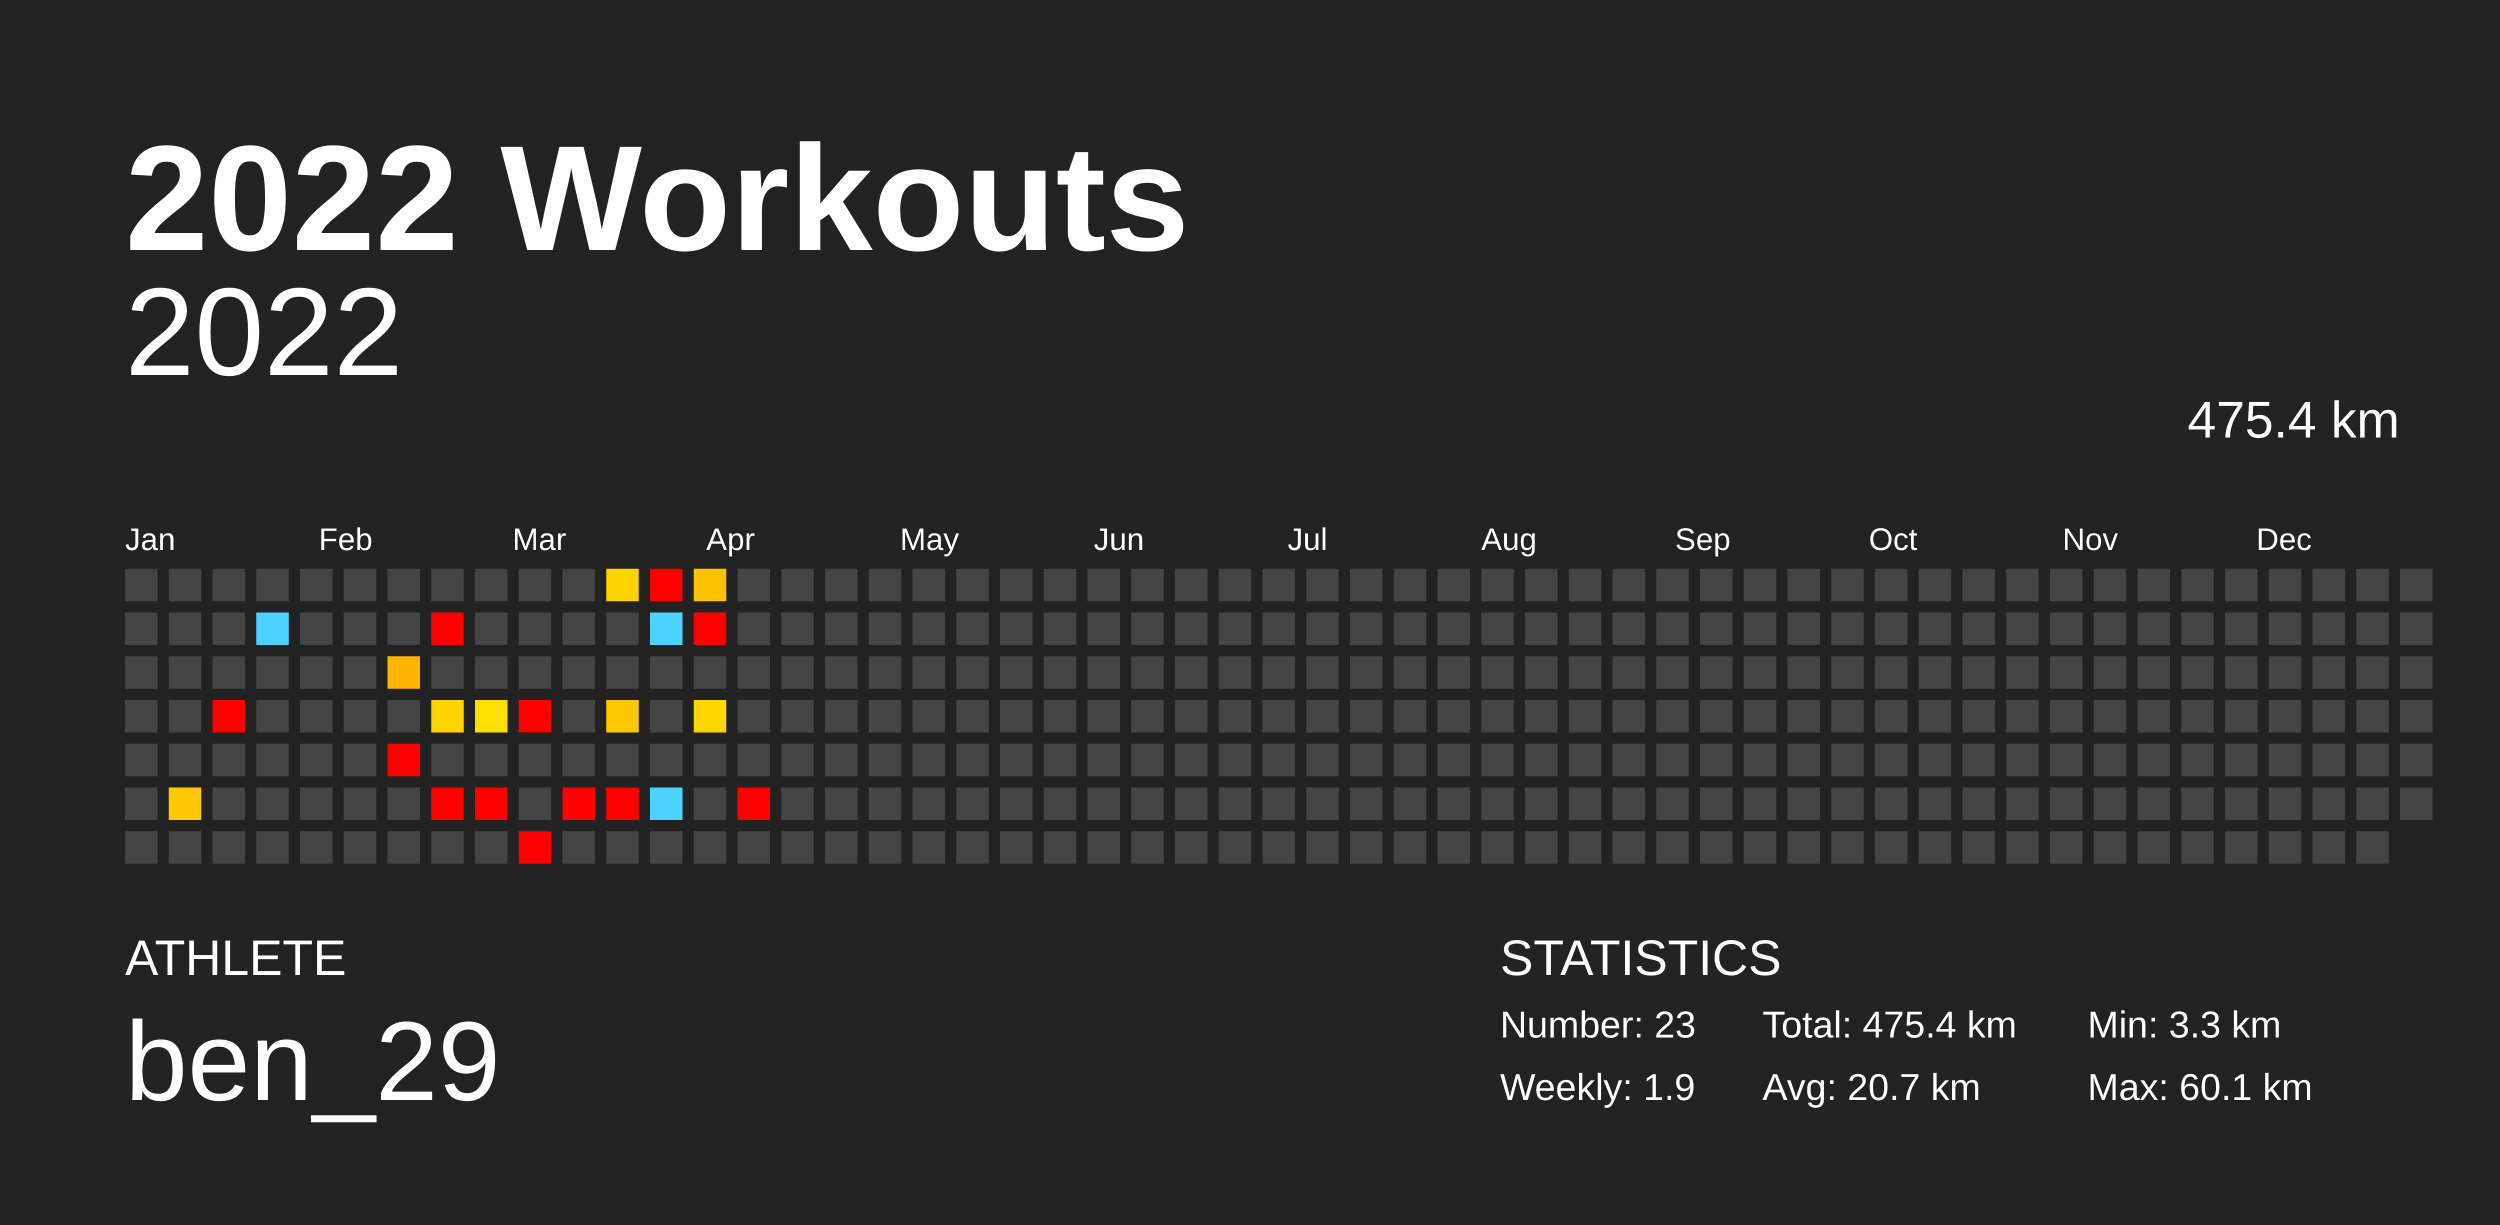
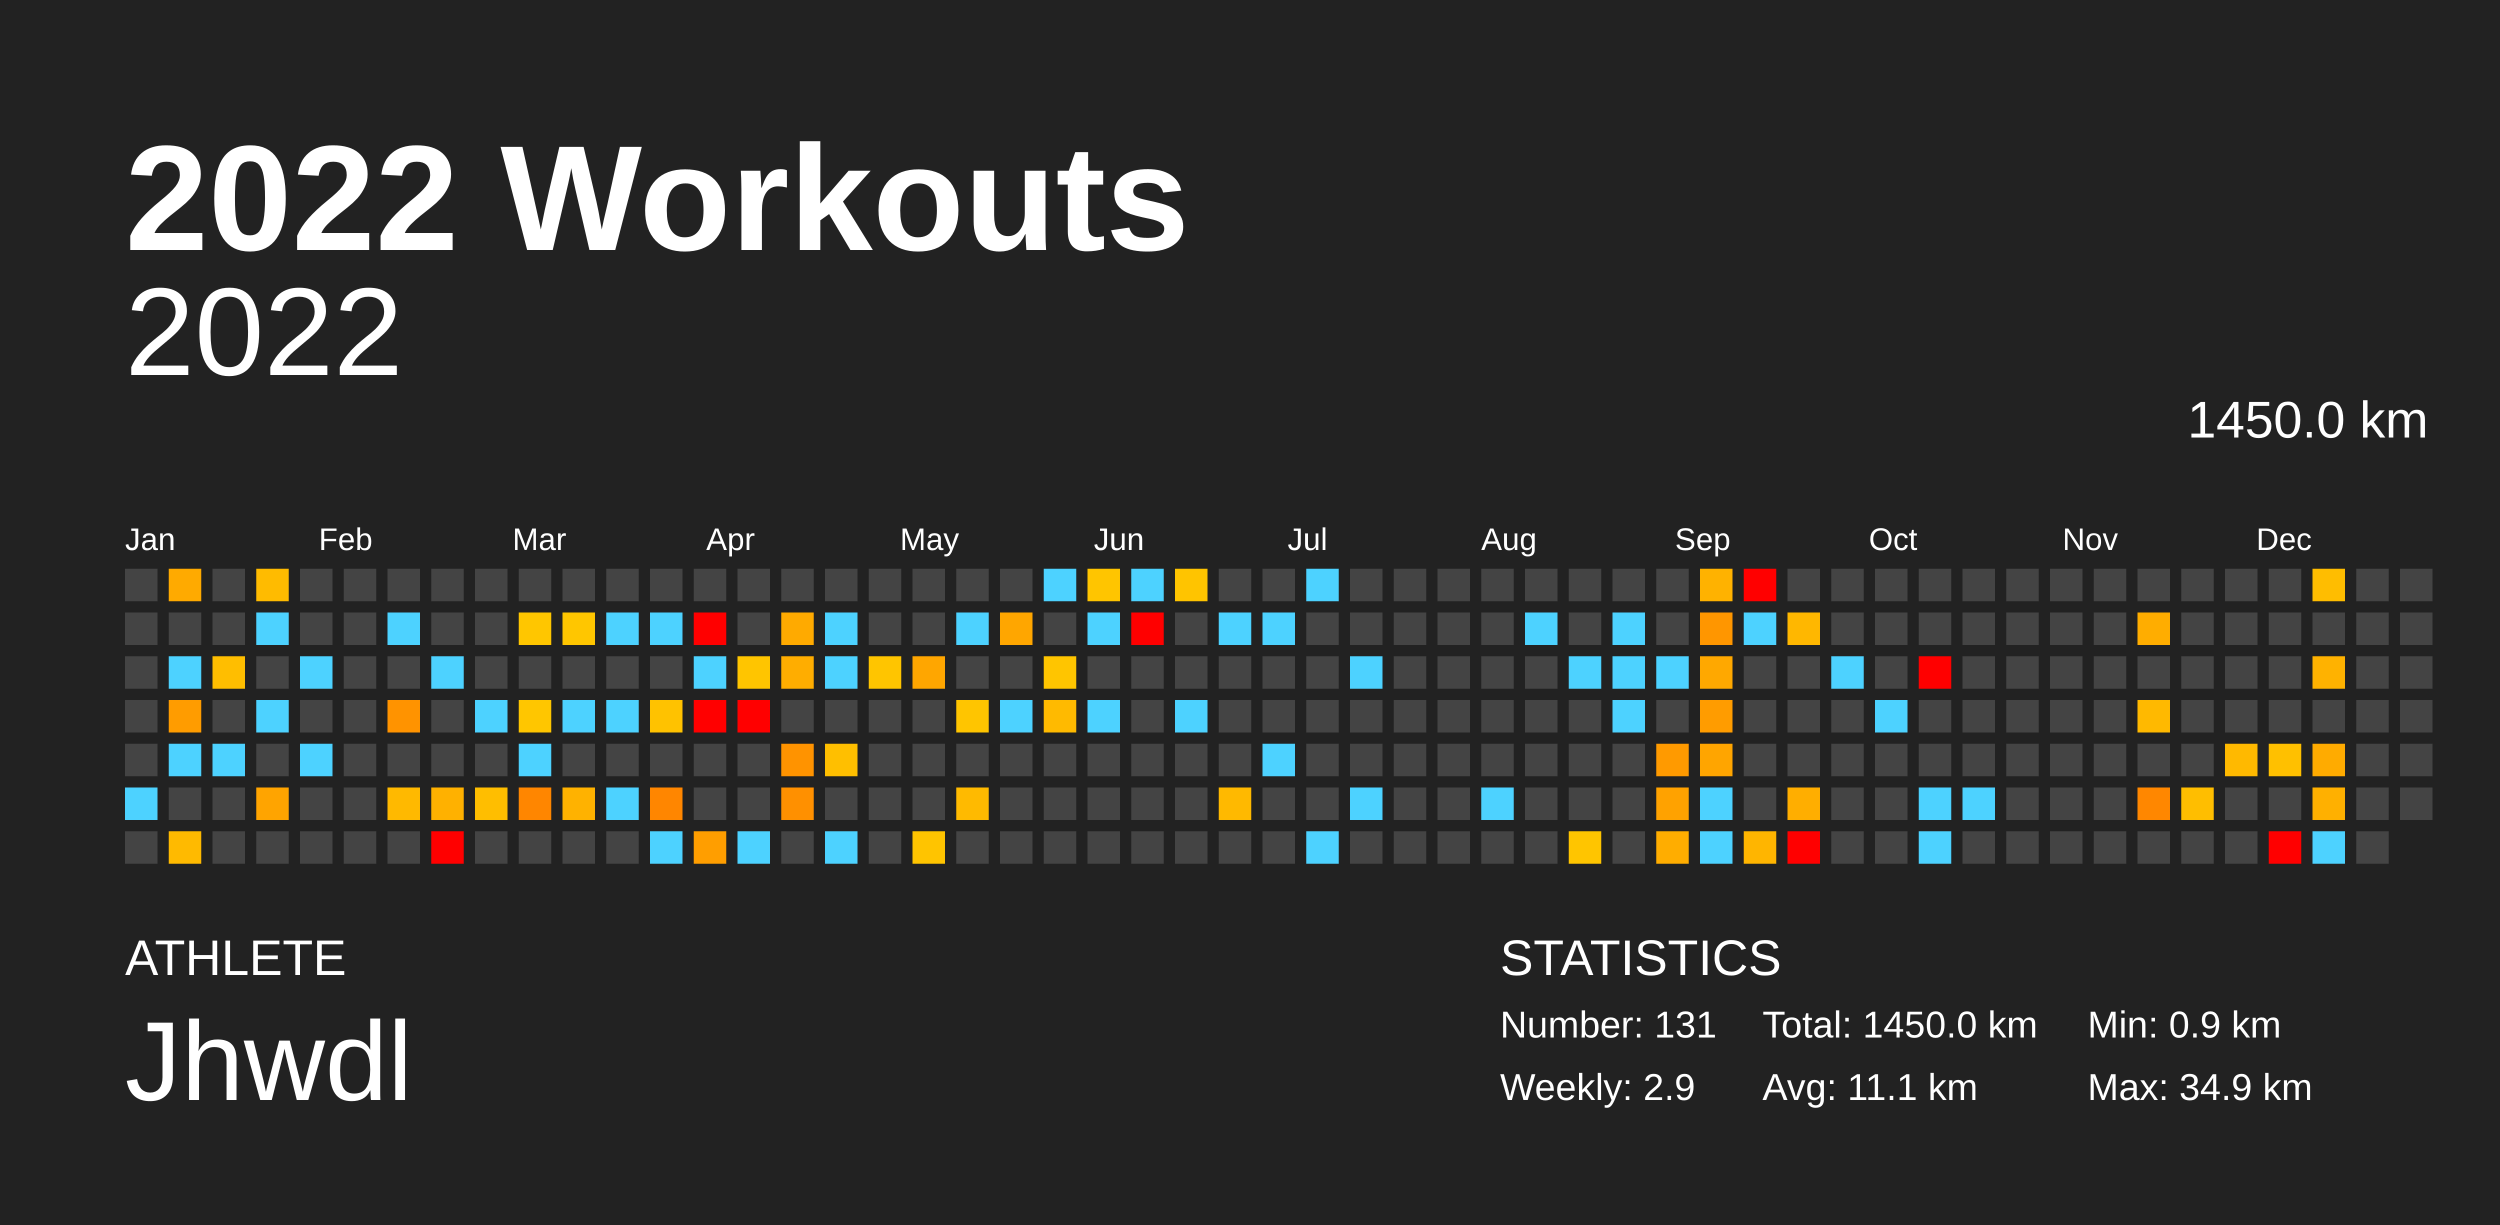
<svg xmlns="http://www.w3.org/2000/svg" baseProfile="full" height="98mm" version="1.1" viewBox="0,0,200,98" width="200mm">
  <defs />
  <rect fill="#222222" height="98" width="200" x="0" y="0" />
  <text fill="#FFFFFF" style="font-size:12px; font-family:Arial; font-weight:bold;" x="10" y="20">2022 Workouts</text>
  <text fill="#FFFFFF" style="font-size:4px; font-family:Arial" x="10" y="78">ATHLETE</text>
-   <text fill="#FFFFFF" style="font-size:9px; font-family:Arial" x="10" y="88">ben_29</text>
+   <text fill="#FFFFFF" style="font-size:9px; font-family:Arial" x="10" y="88">Jhwdl</text>
  <text fill="#FFFFFF" style="font-size:4px; font-family:Arial" x="120" y="78">STATISTICS</text>
-   <text fill="#FFFFFF" style="font-size:3px; font-family:Arial" x="120" y="83">Number: 23</text>
-   <text fill="#FFFFFF" style="font-size:3px; font-family:Arial" x="120" y="88">Weekly: 1.9</text>
-   <text fill="#FFFFFF" style="font-size:3px; font-family:Arial" x="141" y="83">Total: 475.4 km</text>
-   <text fill="#FFFFFF" style="font-size:3px; font-family:Arial" x="141" y="88">Avg: 20.7 km</text>
-   <text fill="#FFFFFF" style="font-size:3px; font-family:Arial" x="167" y="83">Min: 3.3 km</text>
-   <text fill="#FFFFFF" style="font-size:3px; font-family:Arial" x="167" y="88">Max: 60.1 km</text>
+   <text fill="#FFFFFF" style="font-size:3px; font-family:Arial" x="120" y="83">Number: 131</text>
+   <text fill="#FFFFFF" style="font-size:3px; font-family:Arial" x="120" y="88">Weekly: 2.9</text>
+   <text fill="#FFFFFF" style="font-size:3px; font-family:Arial" x="141" y="83">Total: 1450.0 km</text>
+   <text fill="#FFFFFF" style="font-size:3px; font-family:Arial" x="141" y="88">Avg: 11.1 km</text>
+   <text fill="#FFFFFF" style="font-size:3px; font-family:Arial" x="167" y="83">Min: 0.9 km</text>
+   <text fill="#FFFFFF" style="font-size:3px; font-family:Arial" x="167" y="88">Max: 34.9 km</text>
  <text alignment-baseline="hanging" fill="#FFFFFF" style="font-size:10.0px; font-family:Arial;" x="10" y="30">2022</text>
-   <text alignment-baseline="hanging" fill="#FFFFFF" style="font-size:4.125px; font-family:Arial;" x="175" y="35">475.4 km</text>
+   <text alignment-baseline="hanging" fill="#FFFFFF" style="font-size:4.125px; font-family:Arial;" x="175" y="35">1450.0 km</text>
  <text fill="#FFFFFF" style="font-size:2.5px; font-family:Arial" x="10.0" y="44">Jan</text>
  <text fill="#FFFFFF" style="font-size:2.5px; font-family:Arial" x="25.5" y="44">Feb</text>
  <text fill="#FFFFFF" style="font-size:2.5px; font-family:Arial" x="41.0" y="44">Mar</text>
  <text fill="#FFFFFF" style="font-size:2.5px; font-family:Arial" x="56.5" y="44">Apr</text>
  <text fill="#FFFFFF" style="font-size:2.5px; font-family:Arial" x="72.0" y="44">May</text>
  <text fill="#FFFFFF" style="font-size:2.5px; font-family:Arial" x="87.5" y="44">Jun</text>
  <text fill="#FFFFFF" style="font-size:2.5px; font-family:Arial" x="103.0" y="44">Jul</text>
  <text fill="#FFFFFF" style="font-size:2.5px; font-family:Arial" x="118.5" y="44">Aug</text>
  <text fill="#FFFFFF" style="font-size:2.5px; font-family:Arial" x="134.0" y="44">Sep</text>
  <text fill="#FFFFFF" style="font-size:2.5px; font-family:Arial" x="149.5" y="44">Oct</text>
  <text fill="#FFFFFF" style="font-size:2.5px; font-family:Arial" x="165.0" y="44">Nov</text>
  <text fill="#FFFFFF" style="font-size:2.5px; font-family:Arial" x="180.5" y="44">Dec</text>
  <rect fill="#444444" height="2.6" width="2.6" x="10.0" y="45.5" />
  <rect fill="#444444" height="2.6" width="2.6" x="10.0" y="49.0" />
  <rect fill="#444444" height="2.6" width="2.6" x="10.0" y="52.5" />
  <rect fill="#444444" height="2.6" width="2.6" x="10.0" y="56.0" />
  <rect fill="#444444" height="2.6" width="2.6" x="10.0" y="59.5" />
-   <rect fill="#444444" height="2.6" width="2.6" x="10.0" y="63.0" />
+   <rect fill="#4dd2ff" height="2.6" width="2.6" x="10.0" y="63.0" />
  <rect fill="#444444" height="2.6" width="2.6" x="10.0" y="66.5" />
-   <rect fill="#444444" height="2.6" width="2.6" x="13.5" y="45.5" />
+   <rect fill="#ffaa00" height="2.6" width="2.6" x="13.5" y="45.5" />
  <rect fill="#444444" height="2.6" width="2.6" x="13.5" y="49.0" />
-   <rect fill="#444444" height="2.6" width="2.6" x="13.5" y="52.5" />
-   <rect fill="#444444" height="2.6" width="2.6" x="13.5" y="56.0" />
-   <rect fill="#444444" height="2.6" width="2.6" x="13.5" y="59.5" />
-   <rect fill="#ffc800" height="2.6" width="2.6" x="13.5" y="63.0" />
-   <rect fill="#444444" height="2.6" width="2.6" x="13.5" y="66.5" />
+   <rect fill="#4dd2ff" height="2.6" width="2.6" x="13.5" y="52.5" />
+   <rect fill="#ff9c00" height="2.6" width="2.6" x="13.5" y="56.0" />
+   <rect fill="#4dd2ff" height="2.6" width="2.6" x="13.5" y="59.5" />
+   <rect fill="#444444" height="2.6" width="2.6" x="13.5" y="63.0" />
+   <rect fill="#ffba00" height="2.6" width="2.6" x="13.5" y="66.5" />
  <rect fill="#444444" height="2.6" width="2.6" x="17.0" y="45.5" />
  <rect fill="#444444" height="2.6" width="2.6" x="17.0" y="49.0" />
-   <rect fill="#444444" height="2.6" width="2.6" x="17.0" y="52.5" />
-   <rect fill="red" height="2.6" width="2.6" x="17.0" y="56.0" />
-   <rect fill="#444444" height="2.6" width="2.6" x="17.0" y="59.5" />
+   <rect fill="#ffbe00" height="2.6" width="2.6" x="17.0" y="52.5" />
+   <rect fill="#444444" height="2.6" width="2.6" x="17.0" y="56.0" />
+   <rect fill="#4dd2ff" height="2.6" width="2.6" x="17.0" y="59.5" />
  <rect fill="#444444" height="2.6" width="2.6" x="17.0" y="63.0" />
  <rect fill="#444444" height="2.6" width="2.6" x="17.0" y="66.5" />
-   <rect fill="#444444" height="2.6" width="2.6" x="20.5" y="45.5" />
+   <rect fill="#ffbb00" height="2.6" width="2.6" x="20.5" y="45.5" />
  <rect fill="#4dd2ff" height="2.6" width="2.6" x="20.5" y="49.0" />
  <rect fill="#444444" height="2.6" width="2.6" x="20.5" y="52.5" />
-   <rect fill="#444444" height="2.6" width="2.6" x="20.5" y="56.0" />
+   <rect fill="#4dd2ff" height="2.6" width="2.6" x="20.5" y="56.0" />
  <rect fill="#444444" height="2.6" width="2.6" x="20.5" y="59.5" />
-   <rect fill="#444444" height="2.6" width="2.6" x="20.5" y="63.0" />
+   <rect fill="#ffa400" height="2.6" width="2.6" x="20.5" y="63.0" />
  <rect fill="#444444" height="2.6" width="2.6" x="20.5" y="66.5" />
  <rect fill="#444444" height="2.6" width="2.6" x="24.0" y="45.5" />
  <rect fill="#444444" height="2.6" width="2.6" x="24.0" y="49.0" />
-   <rect fill="#444444" height="2.6" width="2.6" x="24.0" y="52.5" />
+   <rect fill="#4dd2ff" height="2.6" width="2.6" x="24.0" y="52.5" />
  <rect fill="#444444" height="2.6" width="2.6" x="24.0" y="56.0" />
-   <rect fill="#444444" height="2.6" width="2.6" x="24.0" y="59.5" />
+   <rect fill="#4dd2ff" height="2.6" width="2.6" x="24.0" y="59.5" />
  <rect fill="#444444" height="2.6" width="2.6" x="24.0" y="63.0" />
  <rect fill="#444444" height="2.6" width="2.6" x="24.0" y="66.5" />
  <rect fill="#444444" height="2.6" width="2.6" x="27.5" y="45.5" />
  <rect fill="#444444" height="2.6" width="2.6" x="27.5" y="49.0" />
  <rect fill="#444444" height="2.6" width="2.6" x="27.5" y="52.5" />
  <rect fill="#444444" height="2.6" width="2.6" x="27.5" y="56.0" />
  <rect fill="#444444" height="2.6" width="2.6" x="27.5" y="59.5" />
  <rect fill="#444444" height="2.6" width="2.6" x="27.5" y="63.0" />
  <rect fill="#444444" height="2.6" width="2.6" x="27.5" y="66.5" />
  <rect fill="#444444" height="2.6" width="2.6" x="31.0" y="45.5" />
-   <rect fill="#444444" height="2.6" width="2.6" x="31.0" y="49.0" />
-   <rect fill="#ffb400" height="2.6" width="2.6" x="31.0" y="52.5" />
-   <rect fill="#444444" height="2.6" width="2.6" x="31.0" y="56.0" />
-   <rect fill="red" height="2.6" width="2.6" x="31.0" y="59.5" />
-   <rect fill="#444444" height="2.6" width="2.6" x="31.0" y="63.0" />
+   <rect fill="#4dd2ff" height="2.6" width="2.6" x="31.0" y="49.0" />
+   <rect fill="#444444" height="2.6" width="2.6" x="31.0" y="52.5" />
+   <rect fill="#ff9300" height="2.6" width="2.6" x="31.0" y="56.0" />
+   <rect fill="#444444" height="2.6" width="2.6" x="31.0" y="59.5" />
+   <rect fill="#ffb900" height="2.6" width="2.6" x="31.0" y="63.0" />
  <rect fill="#444444" height="2.6" width="2.6" x="31.0" y="66.5" />
  <rect fill="#444444" height="2.6" width="2.6" x="34.5" y="45.5" />
-   <rect fill="red" height="2.6" width="2.6" x="34.5" y="49.0" />
-   <rect fill="#444444" height="2.6" width="2.6" x="34.5" y="52.5" />
-   <rect fill="#ffd400" height="2.6" width="2.6" x="34.5" y="56.0" />
+   <rect fill="#444444" height="2.6" width="2.6" x="34.5" y="49.0" />
+   <rect fill="#4dd2ff" height="2.6" width="2.6" x="34.5" y="52.5" />
+   <rect fill="#444444" height="2.6" width="2.6" x="34.5" y="56.0" />
  <rect fill="#444444" height="2.6" width="2.6" x="34.5" y="59.5" />
-   <rect fill="red" height="2.6" width="2.6" x="34.5" y="63.0" />
-   <rect fill="#444444" height="2.6" width="2.6" x="34.5" y="66.5" />
+   <rect fill="#ffb100" height="2.6" width="2.6" x="34.5" y="63.0" />
+   <rect fill="red" height="2.6" width="2.6" x="34.5" y="66.5" />
  <rect fill="#444444" height="2.6" width="2.6" x="38.0" y="45.5" />
  <rect fill="#444444" height="2.6" width="2.6" x="38.0" y="49.0" />
  <rect fill="#444444" height="2.6" width="2.6" x="38.0" y="52.5" />
-   <rect fill="#ffdf00" height="2.6" width="2.6" x="38.0" y="56.0" />
+   <rect fill="#4dd2ff" height="2.6" width="2.6" x="38.0" y="56.0" />
  <rect fill="#444444" height="2.6" width="2.6" x="38.0" y="59.5" />
-   <rect fill="red" height="2.6" width="2.6" x="38.0" y="63.0" />
+   <rect fill="#ffbe00" height="2.6" width="2.6" x="38.0" y="63.0" />
  <rect fill="#444444" height="2.6" width="2.6" x="38.0" y="66.5" />
  <rect fill="#444444" height="2.6" width="2.6" x="41.5" y="45.5" />
-   <rect fill="#444444" height="2.6" width="2.6" x="41.5" y="49.0" />
+   <rect fill="#ffc600" height="2.6" width="2.6" x="41.5" y="49.0" />
  <rect fill="#444444" height="2.6" width="2.6" x="41.5" y="52.5" />
-   <rect fill="red" height="2.6" width="2.6" x="41.5" y="56.0" />
-   <rect fill="#444444" height="2.6" width="2.6" x="41.5" y="59.5" />
-   <rect fill="#444444" height="2.6" width="2.6" x="41.5" y="63.0" />
-   <rect fill="red" height="2.6" width="2.6" x="41.5" y="66.5" />
+   <rect fill="#ffc600" height="2.6" width="2.6" x="41.5" y="56.0" />
+   <rect fill="#4dd2ff" height="2.6" width="2.6" x="41.5" y="59.5" />
+   <rect fill="#ff8600" height="2.6" width="2.6" x="41.5" y="63.0" />
+   <rect fill="#444444" height="2.6" width="2.6" x="41.5" y="66.5" />
  <rect fill="#444444" height="2.6" width="2.6" x="45.0" y="45.5" />
-   <rect fill="#444444" height="2.6" width="2.6" x="45.0" y="49.0" />
+   <rect fill="#ffc600" height="2.6" width="2.6" x="45.0" y="49.0" />
  <rect fill="#444444" height="2.6" width="2.6" x="45.0" y="52.5" />
-   <rect fill="#444444" height="2.6" width="2.6" x="45.0" y="56.0" />
+   <rect fill="#4dd2ff" height="2.6" width="2.6" x="45.0" y="56.0" />
  <rect fill="#444444" height="2.6" width="2.6" x="45.0" y="59.5" />
-   <rect fill="red" height="2.6" width="2.6" x="45.0" y="63.0" />
+   <rect fill="#ffb200" height="2.6" width="2.6" x="45.0" y="63.0" />
  <rect fill="#444444" height="2.6" width="2.6" x="45.0" y="66.5" />
-   <rect fill="#ffd300" height="2.6" width="2.6" x="48.5" y="45.5" />
-   <rect fill="#444444" height="2.6" width="2.6" x="48.5" y="49.0" />
+   <rect fill="#444444" height="2.6" width="2.6" x="48.5" y="45.5" />
+   <rect fill="#4dd2ff" height="2.6" width="2.6" x="48.5" y="49.0" />
  <rect fill="#444444" height="2.6" width="2.6" x="48.5" y="52.5" />
-   <rect fill="#ffc700" height="2.6" width="2.6" x="48.5" y="56.0" />
+   <rect fill="#4dd2ff" height="2.6" width="2.6" x="48.5" y="56.0" />
  <rect fill="#444444" height="2.6" width="2.6" x="48.5" y="59.5" />
-   <rect fill="red" height="2.6" width="2.6" x="48.5" y="63.0" />
+   <rect fill="#4dd2ff" height="2.6" width="2.6" x="48.5" y="63.0" />
  <rect fill="#444444" height="2.6" width="2.6" x="48.5" y="66.5" />
-   <rect fill="red" height="2.6" width="2.6" x="52.0" y="45.5" />
+   <rect fill="#444444" height="2.6" width="2.6" x="52.0" y="45.5" />
  <rect fill="#4dd2ff" height="2.6" width="2.6" x="52.0" y="49.0" />
  <rect fill="#444444" height="2.6" width="2.6" x="52.0" y="52.5" />
-   <rect fill="#444444" height="2.6" width="2.6" x="52.0" y="56.0" />
+   <rect fill="#ffc200" height="2.6" width="2.6" x="52.0" y="56.0" />
  <rect fill="#444444" height="2.6" width="2.6" x="52.0" y="59.5" />
-   <rect fill="#4dd2ff" height="2.6" width="2.6" x="52.0" y="63.0" />
-   <rect fill="#444444" height="2.6" width="2.6" x="52.0" y="66.5" />
-   <rect fill="#ffc100" height="2.6" width="2.6" x="55.5" y="45.5" />
+   <rect fill="#ff8600" height="2.6" width="2.6" x="52.0" y="63.0" />
+   <rect fill="#4dd2ff" height="2.6" width="2.6" x="52.0" y="66.5" />
+   <rect fill="#444444" height="2.6" width="2.6" x="55.5" y="45.5" />
  <rect fill="red" height="2.6" width="2.6" x="55.5" y="49.0" />
-   <rect fill="#444444" height="2.6" width="2.6" x="55.5" y="52.5" />
-   <rect fill="#ffd700" height="2.6" width="2.6" x="55.5" y="56.0" />
+   <rect fill="#4dd2ff" height="2.6" width="2.6" x="55.5" y="52.5" />
+   <rect fill="red" height="2.6" width="2.6" x="55.5" y="56.0" />
  <rect fill="#444444" height="2.6" width="2.6" x="55.5" y="59.5" />
  <rect fill="#444444" height="2.6" width="2.6" x="55.5" y="63.0" />
-   <rect fill="#444444" height="2.6" width="2.6" x="55.5" y="66.5" />
+   <rect fill="#ff9e00" height="2.6" width="2.6" x="55.5" y="66.5" />
  <rect fill="#444444" height="2.6" width="2.6" x="59.0" y="45.5" />
  <rect fill="#444444" height="2.6" width="2.6" x="59.0" y="49.0" />
-   <rect fill="#444444" height="2.6" width="2.6" x="59.0" y="52.5" />
-   <rect fill="#444444" height="2.6" width="2.6" x="59.0" y="56.0" />
+   <rect fill="#ffc500" height="2.6" width="2.6" x="59.0" y="52.5" />
+   <rect fill="red" height="2.6" width="2.6" x="59.0" y="56.0" />
  <rect fill="#444444" height="2.6" width="2.6" x="59.0" y="59.5" />
-   <rect fill="red" height="2.6" width="2.6" x="59.0" y="63.0" />
-   <rect fill="#444444" height="2.6" width="2.6" x="59.0" y="66.5" />
+   <rect fill="#444444" height="2.6" width="2.6" x="59.0" y="63.0" />
+   <rect fill="#4dd2ff" height="2.6" width="2.6" x="59.0" y="66.5" />
  <rect fill="#444444" height="2.6" width="2.6" x="62.5" y="45.5" />
-   <rect fill="#444444" height="2.6" width="2.6" x="62.5" y="49.0" />
-   <rect fill="#444444" height="2.6" width="2.6" x="62.5" y="52.5" />
+   <rect fill="#ffaa00" height="2.6" width="2.6" x="62.5" y="49.0" />
+   <rect fill="#ffad00" height="2.6" width="2.6" x="62.5" y="52.5" />
  <rect fill="#444444" height="2.6" width="2.6" x="62.5" y="56.0" />
-   <rect fill="#444444" height="2.6" width="2.6" x="62.5" y="59.5" />
-   <rect fill="#444444" height="2.6" width="2.6" x="62.5" y="63.0" />
+   <rect fill="#ff9300" height="2.6" width="2.6" x="62.5" y="59.5" />
+   <rect fill="#ff9000" height="2.6" width="2.6" x="62.5" y="63.0" />
  <rect fill="#444444" height="2.6" width="2.6" x="62.5" y="66.5" />
  <rect fill="#444444" height="2.6" width="2.6" x="66.0" y="45.5" />
-   <rect fill="#444444" height="2.6" width="2.6" x="66.0" y="49.0" />
-   <rect fill="#444444" height="2.6" width="2.6" x="66.0" y="52.5" />
+   <rect fill="#4dd2ff" height="2.6" width="2.6" x="66.0" y="49.0" />
+   <rect fill="#4dd2ff" height="2.6" width="2.6" x="66.0" y="52.5" />
  <rect fill="#444444" height="2.6" width="2.6" x="66.0" y="56.0" />
-   <rect fill="#444444" height="2.6" width="2.6" x="66.0" y="59.5" />
+   <rect fill="#ffbf00" height="2.6" width="2.6" x="66.0" y="59.5" />
  <rect fill="#444444" height="2.6" width="2.6" x="66.0" y="63.0" />
-   <rect fill="#444444" height="2.6" width="2.6" x="66.0" y="66.5" />
+   <rect fill="#4dd2ff" height="2.6" width="2.6" x="66.0" y="66.5" />
  <rect fill="#444444" height="2.6" width="2.6" x="69.5" y="45.5" />
  <rect fill="#444444" height="2.6" width="2.6" x="69.5" y="49.0" />
-   <rect fill="#444444" height="2.6" width="2.6" x="69.5" y="52.5" />
+   <rect fill="#ffc500" height="2.6" width="2.6" x="69.5" y="52.5" />
  <rect fill="#444444" height="2.6" width="2.6" x="69.5" y="56.0" />
  <rect fill="#444444" height="2.6" width="2.6" x="69.5" y="59.5" />
  <rect fill="#444444" height="2.6" width="2.6" x="69.5" y="63.0" />
  <rect fill="#444444" height="2.6" width="2.6" x="69.5" y="66.5" />
  <rect fill="#444444" height="2.6" width="2.6" x="73.0" y="45.5" />
  <rect fill="#444444" height="2.6" width="2.6" x="73.0" y="49.0" />
-   <rect fill="#444444" height="2.6" width="2.6" x="73.0" y="52.5" />
+   <rect fill="#ffa600" height="2.6" width="2.6" x="73.0" y="52.5" />
  <rect fill="#444444" height="2.6" width="2.6" x="73.0" y="56.0" />
  <rect fill="#444444" height="2.6" width="2.6" x="73.0" y="59.5" />
  <rect fill="#444444" height="2.6" width="2.6" x="73.0" y="63.0" />
-   <rect fill="#444444" height="2.6" width="2.6" x="73.0" y="66.5" />
+   <rect fill="#ffc400" height="2.6" width="2.6" x="73.0" y="66.5" />
  <rect fill="#444444" height="2.6" width="2.6" x="76.5" y="45.5" />
-   <rect fill="#444444" height="2.6" width="2.6" x="76.5" y="49.0" />
+   <rect fill="#4dd2ff" height="2.6" width="2.6" x="76.5" y="49.0" />
  <rect fill="#444444" height="2.6" width="2.6" x="76.5" y="52.5" />
-   <rect fill="#444444" height="2.6" width="2.6" x="76.5" y="56.0" />
+   <rect fill="#ffc500" height="2.6" width="2.6" x="76.5" y="56.0" />
  <rect fill="#444444" height="2.6" width="2.6" x="76.5" y="59.5" />
-   <rect fill="#444444" height="2.6" width="2.6" x="76.5" y="63.0" />
+   <rect fill="#ffba00" height="2.6" width="2.6" x="76.5" y="63.0" />
  <rect fill="#444444" height="2.6" width="2.6" x="76.5" y="66.5" />
  <rect fill="#444444" height="2.6" width="2.6" x="80.0" y="45.5" />
-   <rect fill="#444444" height="2.6" width="2.6" x="80.0" y="49.0" />
+   <rect fill="#ffa600" height="2.6" width="2.6" x="80.0" y="49.0" />
  <rect fill="#444444" height="2.6" width="2.6" x="80.0" y="52.5" />
-   <rect fill="#444444" height="2.6" width="2.6" x="80.0" y="56.0" />
+   <rect fill="#4dd2ff" height="2.6" width="2.6" x="80.0" y="56.0" />
  <rect fill="#444444" height="2.6" width="2.6" x="80.0" y="59.5" />
  <rect fill="#444444" height="2.6" width="2.6" x="80.0" y="63.0" />
  <rect fill="#444444" height="2.6" width="2.6" x="80.0" y="66.5" />
-   <rect fill="#444444" height="2.6" width="2.6" x="83.5" y="45.5" />
+   <rect fill="#4dd2ff" height="2.6" width="2.6" x="83.5" y="45.5" />
  <rect fill="#444444" height="2.6" width="2.6" x="83.5" y="49.0" />
-   <rect fill="#444444" height="2.6" width="2.6" x="83.5" y="52.5" />
-   <rect fill="#444444" height="2.6" width="2.6" x="83.5" y="56.0" />
+   <rect fill="#ffc500" height="2.6" width="2.6" x="83.5" y="52.5" />
+   <rect fill="#ffba00" height="2.6" width="2.6" x="83.5" y="56.0" />
  <rect fill="#444444" height="2.6" width="2.6" x="83.5" y="59.5" />
  <rect fill="#444444" height="2.6" width="2.6" x="83.5" y="63.0" />
  <rect fill="#444444" height="2.6" width="2.6" x="83.5" y="66.5" />
-   <rect fill="#444444" height="2.6" width="2.6" x="87.0" y="45.5" />
-   <rect fill="#444444" height="2.6" width="2.6" x="87.0" y="49.0" />
+   <rect fill="#ffc500" height="2.6" width="2.6" x="87.0" y="45.5" />
+   <rect fill="#4dd2ff" height="2.6" width="2.6" x="87.0" y="49.0" />
  <rect fill="#444444" height="2.6" width="2.6" x="87.0" y="52.5" />
-   <rect fill="#444444" height="2.6" width="2.6" x="87.0" y="56.0" />
+   <rect fill="#4dd2ff" height="2.6" width="2.6" x="87.0" y="56.0" />
  <rect fill="#444444" height="2.6" width="2.6" x="87.0" y="59.5" />
  <rect fill="#444444" height="2.6" width="2.6" x="87.0" y="63.0" />
  <rect fill="#444444" height="2.6" width="2.6" x="87.0" y="66.5" />
-   <rect fill="#444444" height="2.6" width="2.6" x="90.5" y="45.5" />
-   <rect fill="#444444" height="2.6" width="2.6" x="90.5" y="49.0" />
+   <rect fill="#4dd2ff" height="2.6" width="2.6" x="90.5" y="45.5" />
+   <rect fill="red" height="2.6" width="2.6" x="90.5" y="49.0" />
  <rect fill="#444444" height="2.6" width="2.6" x="90.5" y="52.5" />
  <rect fill="#444444" height="2.6" width="2.6" x="90.5" y="56.0" />
  <rect fill="#444444" height="2.6" width="2.6" x="90.5" y="59.5" />
  <rect fill="#444444" height="2.6" width="2.6" x="90.5" y="63.0" />
  <rect fill="#444444" height="2.6" width="2.6" x="90.5" y="66.5" />
-   <rect fill="#444444" height="2.6" width="2.6" x="94.0" y="45.5" />
+   <rect fill="#ffc400" height="2.6" width="2.6" x="94.0" y="45.5" />
  <rect fill="#444444" height="2.6" width="2.6" x="94.0" y="49.0" />
  <rect fill="#444444" height="2.6" width="2.6" x="94.0" y="52.5" />
-   <rect fill="#444444" height="2.6" width="2.6" x="94.0" y="56.0" />
+   <rect fill="#4dd2ff" height="2.6" width="2.6" x="94.0" y="56.0" />
  <rect fill="#444444" height="2.6" width="2.6" x="94.0" y="59.5" />
  <rect fill="#444444" height="2.6" width="2.6" x="94.0" y="63.0" />
  <rect fill="#444444" height="2.6" width="2.6" x="94.0" y="66.5" />
  <rect fill="#444444" height="2.6" width="2.6" x="97.5" y="45.5" />
-   <rect fill="#444444" height="2.6" width="2.6" x="97.5" y="49.0" />
+   <rect fill="#4dd2ff" height="2.6" width="2.6" x="97.5" y="49.0" />
  <rect fill="#444444" height="2.6" width="2.6" x="97.5" y="52.5" />
  <rect fill="#444444" height="2.6" width="2.6" x="97.5" y="56.0" />
  <rect fill="#444444" height="2.6" width="2.6" x="97.5" y="59.5" />
-   <rect fill="#444444" height="2.6" width="2.6" x="97.5" y="63.0" />
+   <rect fill="#ffb900" height="2.6" width="2.6" x="97.5" y="63.0" />
  <rect fill="#444444" height="2.6" width="2.6" x="97.5" y="66.5" />
  <rect fill="#444444" height="2.6" width="2.6" x="101.0" y="45.5" />
-   <rect fill="#444444" height="2.6" width="2.6" x="101.0" y="49.0" />
+   <rect fill="#4dd2ff" height="2.6" width="2.6" x="101.0" y="49.0" />
  <rect fill="#444444" height="2.6" width="2.6" x="101.0" y="52.5" />
  <rect fill="#444444" height="2.6" width="2.6" x="101.0" y="56.0" />
-   <rect fill="#444444" height="2.6" width="2.6" x="101.0" y="59.5" />
+   <rect fill="#4dd2ff" height="2.6" width="2.6" x="101.0" y="59.5" />
  <rect fill="#444444" height="2.6" width="2.6" x="101.0" y="63.0" />
  <rect fill="#444444" height="2.6" width="2.6" x="101.0" y="66.5" />
-   <rect fill="#444444" height="2.6" width="2.6" x="104.5" y="45.5" />
+   <rect fill="#4dd2ff" height="2.6" width="2.6" x="104.5" y="45.5" />
  <rect fill="#444444" height="2.6" width="2.6" x="104.5" y="49.0" />
  <rect fill="#444444" height="2.6" width="2.6" x="104.5" y="52.5" />
  <rect fill="#444444" height="2.6" width="2.6" x="104.5" y="56.0" />
  <rect fill="#444444" height="2.6" width="2.6" x="104.5" y="59.5" />
  <rect fill="#444444" height="2.6" width="2.6" x="104.5" y="63.0" />
-   <rect fill="#444444" height="2.6" width="2.6" x="104.5" y="66.5" />
+   <rect fill="#4dd2ff" height="2.6" width="2.6" x="104.5" y="66.5" />
  <rect fill="#444444" height="2.6" width="2.6" x="108.0" y="45.5" />
  <rect fill="#444444" height="2.6" width="2.6" x="108.0" y="49.0" />
-   <rect fill="#444444" height="2.6" width="2.6" x="108.0" y="52.5" />
+   <rect fill="#4dd2ff" height="2.6" width="2.6" x="108.0" y="52.5" />
  <rect fill="#444444" height="2.6" width="2.6" x="108.0" y="56.0" />
  <rect fill="#444444" height="2.6" width="2.6" x="108.0" y="59.5" />
-   <rect fill="#444444" height="2.6" width="2.6" x="108.0" y="63.0" />
+   <rect fill="#4dd2ff" height="2.6" width="2.6" x="108.0" y="63.0" />
  <rect fill="#444444" height="2.6" width="2.6" x="108.0" y="66.5" />
  <rect fill="#444444" height="2.6" width="2.6" x="111.5" y="45.5" />
  <rect fill="#444444" height="2.6" width="2.6" x="111.5" y="49.0" />
  <rect fill="#444444" height="2.6" width="2.6" x="111.5" y="52.5" />
  <rect fill="#444444" height="2.6" width="2.6" x="111.5" y="56.0" />
  <rect fill="#444444" height="2.6" width="2.6" x="111.5" y="59.5" />
  <rect fill="#444444" height="2.6" width="2.6" x="111.5" y="63.0" />
  <rect fill="#444444" height="2.6" width="2.6" x="111.5" y="66.5" />
  <rect fill="#444444" height="2.6" width="2.6" x="115.0" y="45.5" />
  <rect fill="#444444" height="2.6" width="2.6" x="115.0" y="49.0" />
  <rect fill="#444444" height="2.6" width="2.6" x="115.0" y="52.5" />
  <rect fill="#444444" height="2.6" width="2.6" x="115.0" y="56.0" />
  <rect fill="#444444" height="2.6" width="2.6" x="115.0" y="59.5" />
  <rect fill="#444444" height="2.6" width="2.6" x="115.0" y="63.0" />
  <rect fill="#444444" height="2.6" width="2.6" x="115.0" y="66.5" />
  <rect fill="#444444" height="2.6" width="2.6" x="118.5" y="45.5" />
  <rect fill="#444444" height="2.6" width="2.6" x="118.5" y="49.0" />
  <rect fill="#444444" height="2.6" width="2.6" x="118.5" y="52.5" />
  <rect fill="#444444" height="2.6" width="2.6" x="118.5" y="56.0" />
  <rect fill="#444444" height="2.6" width="2.6" x="118.5" y="59.5" />
-   <rect fill="#444444" height="2.6" width="2.6" x="118.5" y="63.0" />
+   <rect fill="#4dd2ff" height="2.6" width="2.6" x="118.5" y="63.0" />
  <rect fill="#444444" height="2.6" width="2.6" x="118.5" y="66.5" />
  <rect fill="#444444" height="2.6" width="2.6" x="122.0" y="45.5" />
-   <rect fill="#444444" height="2.6" width="2.6" x="122.0" y="49.0" />
+   <rect fill="#4dd2ff" height="2.6" width="2.6" x="122.0" y="49.0" />
  <rect fill="#444444" height="2.6" width="2.6" x="122.0" y="52.5" />
  <rect fill="#444444" height="2.6" width="2.6" x="122.0" y="56.0" />
  <rect fill="#444444" height="2.6" width="2.6" x="122.0" y="59.5" />
  <rect fill="#444444" height="2.6" width="2.6" x="122.0" y="63.0" />
  <rect fill="#444444" height="2.6" width="2.6" x="122.0" y="66.5" />
  <rect fill="#444444" height="2.6" width="2.6" x="125.5" y="45.5" />
  <rect fill="#444444" height="2.6" width="2.6" x="125.5" y="49.0" />
-   <rect fill="#444444" height="2.6" width="2.6" x="125.5" y="52.5" />
+   <rect fill="#4dd2ff" height="2.6" width="2.6" x="125.5" y="52.5" />
  <rect fill="#444444" height="2.6" width="2.6" x="125.5" y="56.0" />
  <rect fill="#444444" height="2.6" width="2.6" x="125.5" y="59.5" />
  <rect fill="#444444" height="2.6" width="2.6" x="125.5" y="63.0" />
-   <rect fill="#444444" height="2.6" width="2.6" x="125.5" y="66.5" />
+   <rect fill="#ffc500" height="2.6" width="2.6" x="125.5" y="66.5" />
  <rect fill="#444444" height="2.6" width="2.6" x="129.0" y="45.5" />
-   <rect fill="#444444" height="2.6" width="2.6" x="129.0" y="49.0" />
-   <rect fill="#444444" height="2.6" width="2.6" x="129.0" y="52.5" />
-   <rect fill="#444444" height="2.6" width="2.6" x="129.0" y="56.0" />
+   <rect fill="#4dd2ff" height="2.6" width="2.6" x="129.0" y="49.0" />
+   <rect fill="#4dd2ff" height="2.6" width="2.6" x="129.0" y="52.5" />
+   <rect fill="#4dd2ff" height="2.6" width="2.6" x="129.0" y="56.0" />
  <rect fill="#444444" height="2.6" width="2.6" x="129.0" y="59.5" />
  <rect fill="#444444" height="2.6" width="2.6" x="129.0" y="63.0" />
  <rect fill="#444444" height="2.6" width="2.6" x="129.0" y="66.5" />
  <rect fill="#444444" height="2.6" width="2.6" x="132.5" y="45.5" />
  <rect fill="#444444" height="2.6" width="2.6" x="132.5" y="49.0" />
-   <rect fill="#444444" height="2.6" width="2.6" x="132.5" y="52.5" />
+   <rect fill="#4dd2ff" height="2.6" width="2.6" x="132.5" y="52.5" />
  <rect fill="#444444" height="2.6" width="2.6" x="132.5" y="56.0" />
-   <rect fill="#444444" height="2.6" width="2.6" x="132.5" y="59.5" />
-   <rect fill="#444444" height="2.6" width="2.6" x="132.5" y="63.0" />
-   <rect fill="#444444" height="2.6" width="2.6" x="132.5" y="66.5" />
-   <rect fill="#444444" height="2.6" width="2.6" x="136.0" y="45.5" />
-   <rect fill="#444444" height="2.6" width="2.6" x="136.0" y="49.0" />
-   <rect fill="#444444" height="2.6" width="2.6" x="136.0" y="52.5" />
-   <rect fill="#444444" height="2.6" width="2.6" x="136.0" y="56.0" />
-   <rect fill="#444444" height="2.6" width="2.6" x="136.0" y="59.5" />
-   <rect fill="#444444" height="2.6" width="2.6" x="136.0" y="63.0" />
-   <rect fill="#444444" height="2.6" width="2.6" x="136.0" y="66.5" />
-   <rect fill="#444444" height="2.6" width="2.6" x="139.5" y="45.5" />
-   <rect fill="#444444" height="2.6" width="2.6" x="139.5" y="49.0" />
+   <rect fill="#ff9a00" height="2.6" width="2.6" x="132.5" y="59.5" />
+   <rect fill="#ffa200" height="2.6" width="2.6" x="132.5" y="63.0" />
+   <rect fill="#ffad00" height="2.6" width="2.6" x="132.5" y="66.5" />
+   <rect fill="#ffb200" height="2.6" width="2.6" x="136.0" y="45.5" />
+   <rect fill="#ff9600" height="2.6" width="2.6" x="136.0" y="49.0" />
+   <rect fill="#ffa800" height="2.6" width="2.6" x="136.0" y="52.5" />
+   <rect fill="#ff9c00" height="2.6" width="2.6" x="136.0" y="56.0" />
+   <rect fill="#ffa500" height="2.6" width="2.6" x="136.0" y="59.5" />
+   <rect fill="#4dd2ff" height="2.6" width="2.6" x="136.0" y="63.0" />
+   <rect fill="#4dd2ff" height="2.6" width="2.6" x="136.0" y="66.5" />
+   <rect fill="red" height="2.6" width="2.6" x="139.5" y="45.5" />
+   <rect fill="#4dd2ff" height="2.6" width="2.6" x="139.5" y="49.0" />
  <rect fill="#444444" height="2.6" width="2.6" x="139.5" y="52.5" />
  <rect fill="#444444" height="2.6" width="2.6" x="139.5" y="56.0" />
  <rect fill="#444444" height="2.6" width="2.6" x="139.5" y="59.5" />
  <rect fill="#444444" height="2.6" width="2.6" x="139.5" y="63.0" />
-   <rect fill="#444444" height="2.6" width="2.6" x="139.5" y="66.5" />
+   <rect fill="#ffb500" height="2.6" width="2.6" x="139.5" y="66.5" />
  <rect fill="#444444" height="2.6" width="2.6" x="143.0" y="45.5" />
-   <rect fill="#444444" height="2.6" width="2.6" x="143.0" y="49.0" />
+   <rect fill="#ffb700" height="2.6" width="2.6" x="143.0" y="49.0" />
  <rect fill="#444444" height="2.6" width="2.6" x="143.0" y="52.5" />
  <rect fill="#444444" height="2.6" width="2.6" x="143.0" y="56.0" />
  <rect fill="#444444" height="2.6" width="2.6" x="143.0" y="59.5" />
-   <rect fill="#444444" height="2.6" width="2.6" x="143.0" y="63.0" />
-   <rect fill="#444444" height="2.6" width="2.6" x="143.0" y="66.5" />
+   <rect fill="#ffae00" height="2.6" width="2.6" x="143.0" y="63.0" />
+   <rect fill="red" height="2.6" width="2.6" x="143.0" y="66.5" />
  <rect fill="#444444" height="2.6" width="2.6" x="146.5" y="45.5" />
  <rect fill="#444444" height="2.6" width="2.6" x="146.5" y="49.0" />
-   <rect fill="#444444" height="2.6" width="2.6" x="146.5" y="52.5" />
+   <rect fill="#4dd2ff" height="2.6" width="2.6" x="146.5" y="52.5" />
  <rect fill="#444444" height="2.6" width="2.6" x="146.5" y="56.0" />
  <rect fill="#444444" height="2.6" width="2.6" x="146.5" y="59.5" />
  <rect fill="#444444" height="2.6" width="2.6" x="146.5" y="63.0" />
  <rect fill="#444444" height="2.6" width="2.6" x="146.5" y="66.5" />
  <rect fill="#444444" height="2.6" width="2.6" x="150.0" y="45.5" />
  <rect fill="#444444" height="2.6" width="2.6" x="150.0" y="49.0" />
  <rect fill="#444444" height="2.6" width="2.6" x="150.0" y="52.5" />
-   <rect fill="#444444" height="2.6" width="2.6" x="150.0" y="56.0" />
+   <rect fill="#4dd2ff" height="2.6" width="2.6" x="150.0" y="56.0" />
  <rect fill="#444444" height="2.6" width="2.6" x="150.0" y="59.5" />
  <rect fill="#444444" height="2.6" width="2.6" x="150.0" y="63.0" />
  <rect fill="#444444" height="2.6" width="2.6" x="150.0" y="66.5" />
  <rect fill="#444444" height="2.6" width="2.6" x="153.5" y="45.5" />
  <rect fill="#444444" height="2.6" width="2.6" x="153.5" y="49.0" />
-   <rect fill="#444444" height="2.6" width="2.6" x="153.5" y="52.5" />
+   <rect fill="red" height="2.6" width="2.6" x="153.5" y="52.5" />
  <rect fill="#444444" height="2.6" width="2.6" x="153.5" y="56.0" />
  <rect fill="#444444" height="2.6" width="2.6" x="153.5" y="59.5" />
-   <rect fill="#444444" height="2.6" width="2.6" x="153.5" y="63.0" />
-   <rect fill="#444444" height="2.6" width="2.6" x="153.5" y="66.5" />
+   <rect fill="#4dd2ff" height="2.6" width="2.6" x="153.5" y="63.0" />
+   <rect fill="#4dd2ff" height="2.6" width="2.6" x="153.5" y="66.5" />
  <rect fill="#444444" height="2.6" width="2.6" x="157.0" y="45.5" />
  <rect fill="#444444" height="2.6" width="2.6" x="157.0" y="49.0" />
  <rect fill="#444444" height="2.6" width="2.6" x="157.0" y="52.5" />
  <rect fill="#444444" height="2.6" width="2.6" x="157.0" y="56.0" />
  <rect fill="#444444" height="2.6" width="2.6" x="157.0" y="59.5" />
-   <rect fill="#444444" height="2.6" width="2.6" x="157.0" y="63.0" />
+   <rect fill="#4dd2ff" height="2.6" width="2.6" x="157.0" y="63.0" />
  <rect fill="#444444" height="2.6" width="2.6" x="157.0" y="66.5" />
  <rect fill="#444444" height="2.6" width="2.6" x="160.5" y="45.5" />
  <rect fill="#444444" height="2.6" width="2.6" x="160.5" y="49.0" />
  <rect fill="#444444" height="2.6" width="2.6" x="160.5" y="52.5" />
  <rect fill="#444444" height="2.6" width="2.6" x="160.5" y="56.0" />
  <rect fill="#444444" height="2.6" width="2.6" x="160.5" y="59.5" />
  <rect fill="#444444" height="2.6" width="2.6" x="160.5" y="63.0" />
  <rect fill="#444444" height="2.6" width="2.6" x="160.5" y="66.5" />
  <rect fill="#444444" height="2.6" width="2.6" x="164.0" y="45.5" />
  <rect fill="#444444" height="2.6" width="2.6" x="164.0" y="49.0" />
  <rect fill="#444444" height="2.6" width="2.6" x="164.0" y="52.5" />
  <rect fill="#444444" height="2.6" width="2.6" x="164.0" y="56.0" />
  <rect fill="#444444" height="2.6" width="2.6" x="164.0" y="59.5" />
  <rect fill="#444444" height="2.6" width="2.6" x="164.0" y="63.0" />
  <rect fill="#444444" height="2.6" width="2.6" x="164.0" y="66.5" />
  <rect fill="#444444" height="2.6" width="2.6" x="167.5" y="45.5" />
  <rect fill="#444444" height="2.6" width="2.6" x="167.5" y="49.0" />
  <rect fill="#444444" height="2.6" width="2.6" x="167.5" y="52.5" />
  <rect fill="#444444" height="2.6" width="2.6" x="167.5" y="56.0" />
  <rect fill="#444444" height="2.6" width="2.6" x="167.5" y="59.5" />
  <rect fill="#444444" height="2.6" width="2.6" x="167.5" y="63.0" />
  <rect fill="#444444" height="2.6" width="2.6" x="167.5" y="66.5" />
  <rect fill="#444444" height="2.6" width="2.6" x="171.0" y="45.5" />
-   <rect fill="#444444" height="2.6" width="2.6" x="171.0" y="49.0" />
+   <rect fill="#ffad00" height="2.6" width="2.6" x="171.0" y="49.0" />
  <rect fill="#444444" height="2.6" width="2.6" x="171.0" y="52.5" />
-   <rect fill="#444444" height="2.6" width="2.6" x="171.0" y="56.0" />
+   <rect fill="#ffb900" height="2.6" width="2.6" x="171.0" y="56.0" />
  <rect fill="#444444" height="2.6" width="2.6" x="171.0" y="59.5" />
-   <rect fill="#444444" height="2.6" width="2.6" x="171.0" y="63.0" />
+   <rect fill="#ff8700" height="2.6" width="2.6" x="171.0" y="63.0" />
  <rect fill="#444444" height="2.6" width="2.6" x="171.0" y="66.5" />
  <rect fill="#444444" height="2.6" width="2.6" x="174.5" y="45.5" />
  <rect fill="#444444" height="2.6" width="2.6" x="174.5" y="49.0" />
  <rect fill="#444444" height="2.6" width="2.6" x="174.5" y="52.5" />
  <rect fill="#444444" height="2.6" width="2.6" x="174.5" y="56.0" />
  <rect fill="#444444" height="2.6" width="2.6" x="174.5" y="59.5" />
-   <rect fill="#444444" height="2.6" width="2.6" x="174.5" y="63.0" />
+   <rect fill="#ffbe00" height="2.6" width="2.6" x="174.5" y="63.0" />
  <rect fill="#444444" height="2.6" width="2.6" x="174.5" y="66.5" />
  <rect fill="#444444" height="2.6" width="2.6" x="178.0" y="45.5" />
  <rect fill="#444444" height="2.6" width="2.6" x="178.0" y="49.0" />
  <rect fill="#444444" height="2.6" width="2.6" x="178.0" y="52.5" />
  <rect fill="#444444" height="2.6" width="2.6" x="178.0" y="56.0" />
-   <rect fill="#444444" height="2.6" width="2.6" x="178.0" y="59.5" />
+   <rect fill="#ffb900" height="2.6" width="2.6" x="178.0" y="59.5" />
  <rect fill="#444444" height="2.6" width="2.6" x="178.0" y="63.0" />
  <rect fill="#444444" height="2.6" width="2.6" x="178.0" y="66.5" />
  <rect fill="#444444" height="2.6" width="2.6" x="181.5" y="45.5" />
  <rect fill="#444444" height="2.6" width="2.6" x="181.5" y="49.0" />
  <rect fill="#444444" height="2.6" width="2.6" x="181.5" y="52.5" />
  <rect fill="#444444" height="2.6" width="2.6" x="181.5" y="56.0" />
-   <rect fill="#444444" height="2.6" width="2.6" x="181.5" y="59.5" />
+   <rect fill="#ffc000" height="2.6" width="2.6" x="181.5" y="59.5" />
  <rect fill="#444444" height="2.6" width="2.6" x="181.5" y="63.0" />
-   <rect fill="#444444" height="2.6" width="2.6" x="181.5" y="66.5" />
-   <rect fill="#444444" height="2.6" width="2.6" x="185.0" y="45.5" />
+   <rect fill="red" height="2.6" width="2.6" x="181.5" y="66.5" />
+   <rect fill="#ffbd00" height="2.6" width="2.6" x="185.0" y="45.5" />
  <rect fill="#444444" height="2.6" width="2.6" x="185.0" y="49.0" />
-   <rect fill="#444444" height="2.6" width="2.6" x="185.0" y="52.5" />
+   <rect fill="#ffb200" height="2.6" width="2.6" x="185.0" y="52.5" />
  <rect fill="#444444" height="2.6" width="2.6" x="185.0" y="56.0" />
-   <rect fill="#444444" height="2.6" width="2.6" x="185.0" y="59.5" />
-   <rect fill="#444444" height="2.6" width="2.6" x="185.0" y="63.0" />
-   <rect fill="#444444" height="2.6" width="2.6" x="185.0" y="66.5" />
+   <rect fill="#ffab00" height="2.6" width="2.6" x="185.0" y="59.5" />
+   <rect fill="#ffb000" height="2.6" width="2.6" x="185.0" y="63.0" />
+   <rect fill="#4dd2ff" height="2.6" width="2.6" x="185.0" y="66.5" />
  <rect fill="#444444" height="2.6" width="2.6" x="188.5" y="45.5" />
  <rect fill="#444444" height="2.6" width="2.6" x="188.5" y="49.0" />
  <rect fill="#444444" height="2.6" width="2.6" x="188.5" y="52.5" />
  <rect fill="#444444" height="2.6" width="2.6" x="188.5" y="56.0" />
  <rect fill="#444444" height="2.6" width="2.6" x="188.5" y="59.5" />
  <rect fill="#444444" height="2.6" width="2.6" x="188.5" y="63.0" />
  <rect fill="#444444" height="2.6" width="2.6" x="188.5" y="66.5" />
  <rect fill="#444444" height="2.6" width="2.6" x="192.0" y="45.5" />
  <rect fill="#444444" height="2.6" width="2.6" x="192.0" y="49.0" />
  <rect fill="#444444" height="2.6" width="2.6" x="192.0" y="52.5" />
  <rect fill="#444444" height="2.6" width="2.6" x="192.0" y="56.0" />
  <rect fill="#444444" height="2.6" width="2.6" x="192.0" y="59.5" />
  <rect fill="#444444" height="2.6" width="2.6" x="192.0" y="63.0" />
</svg>
